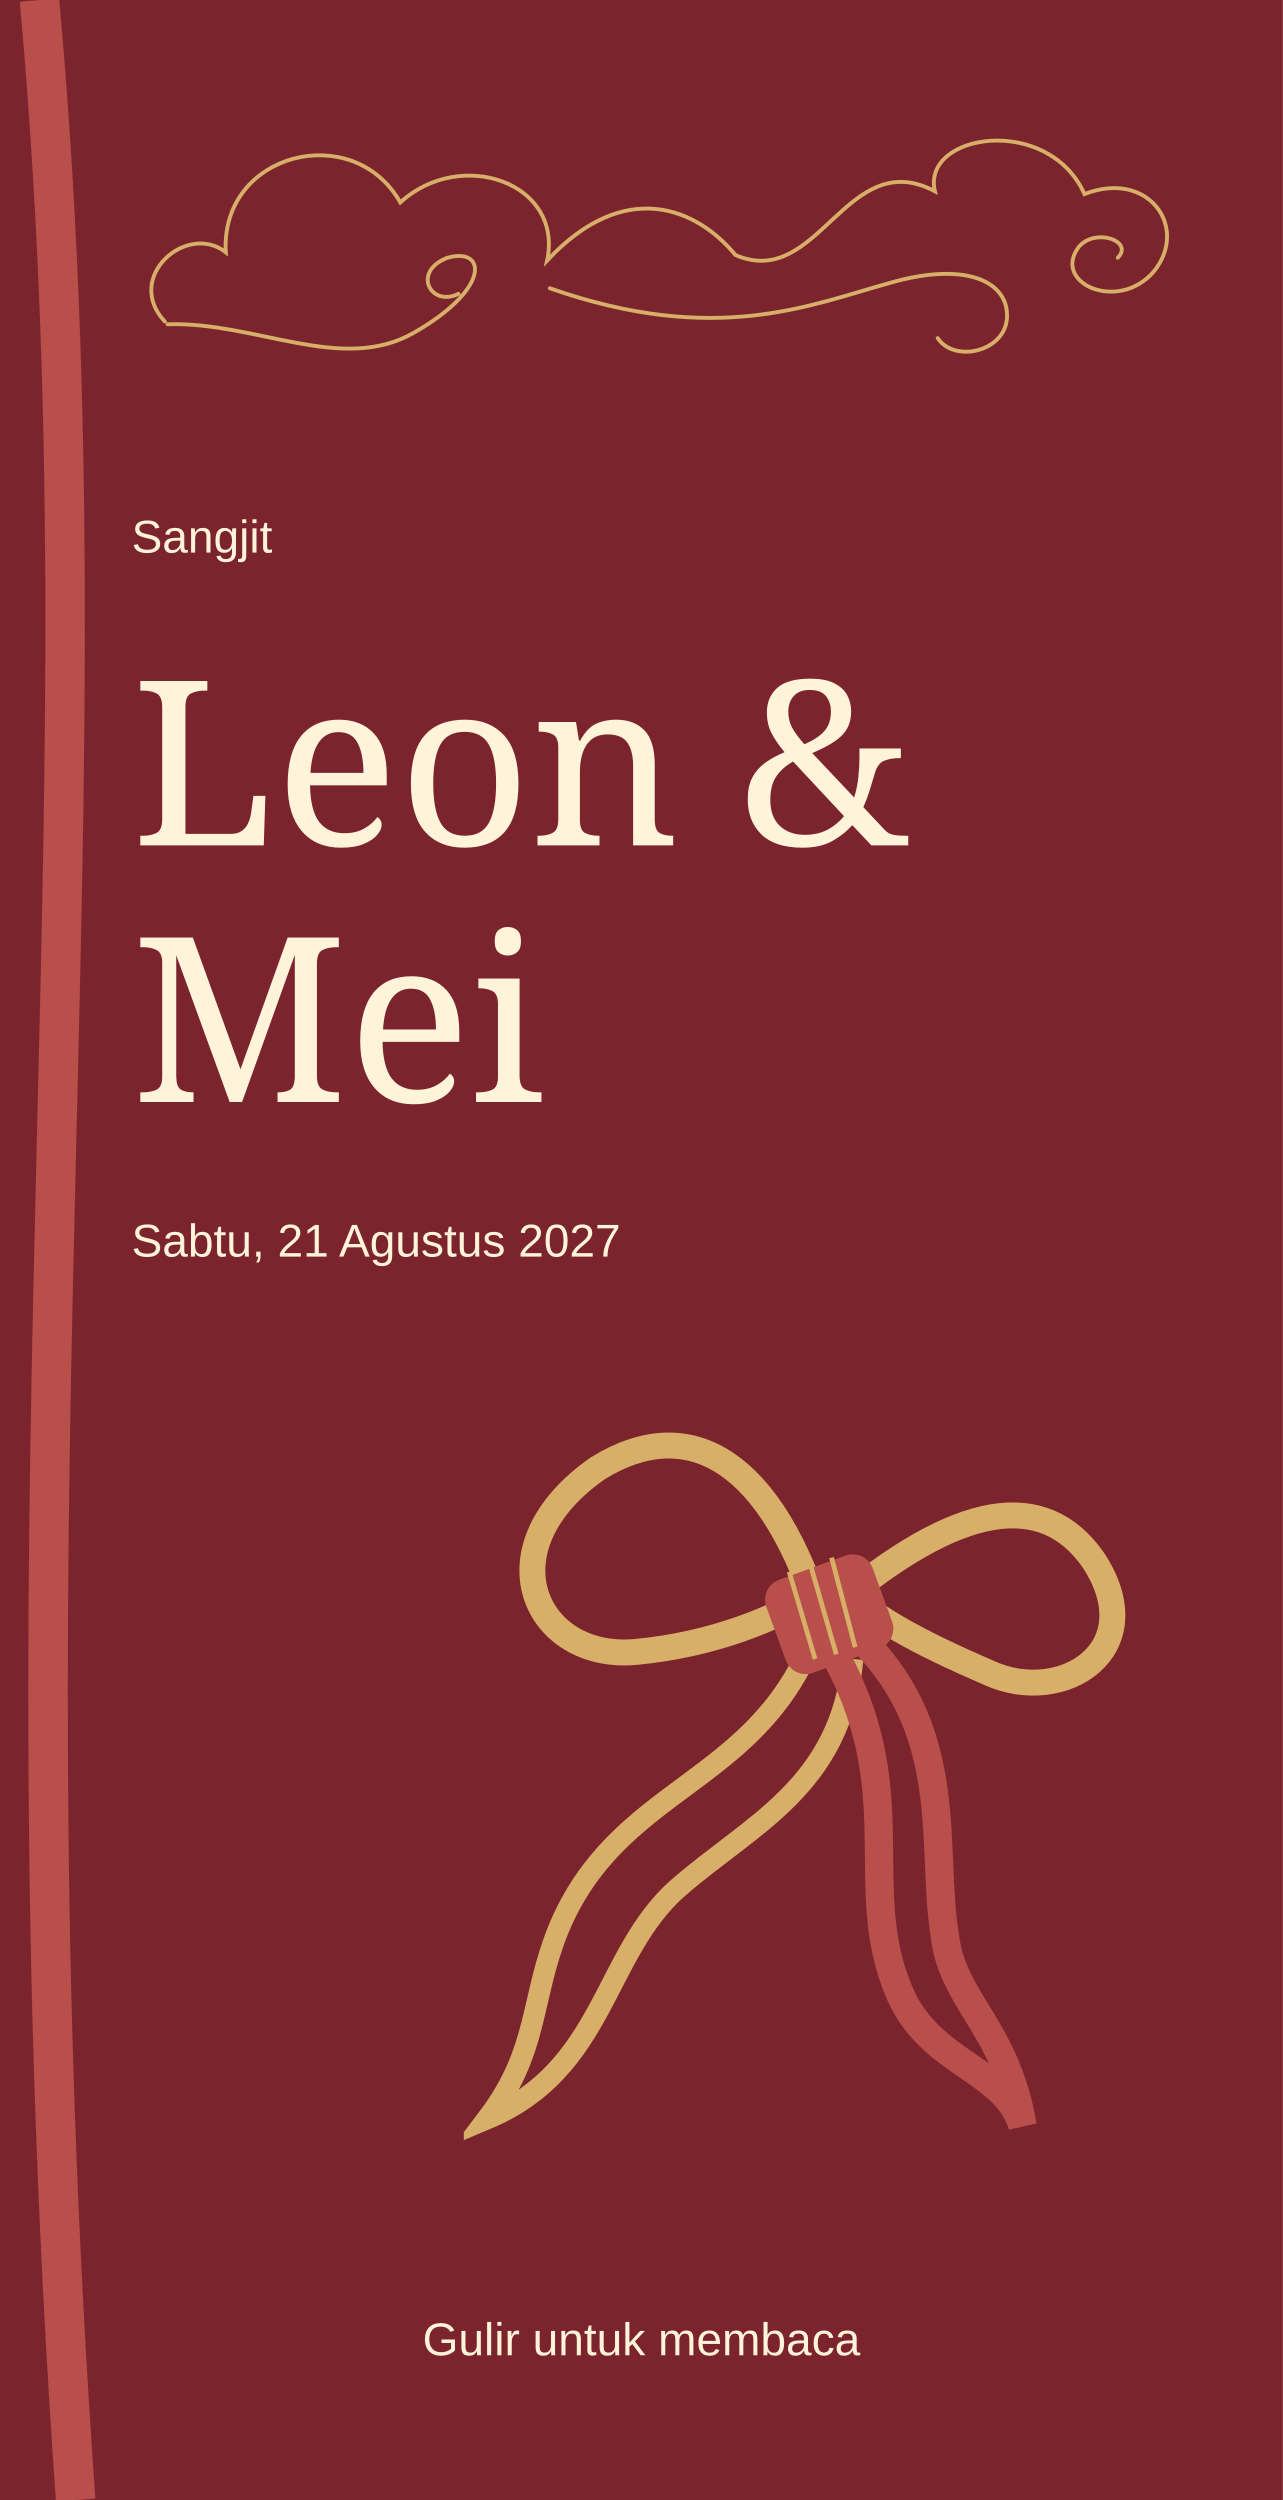
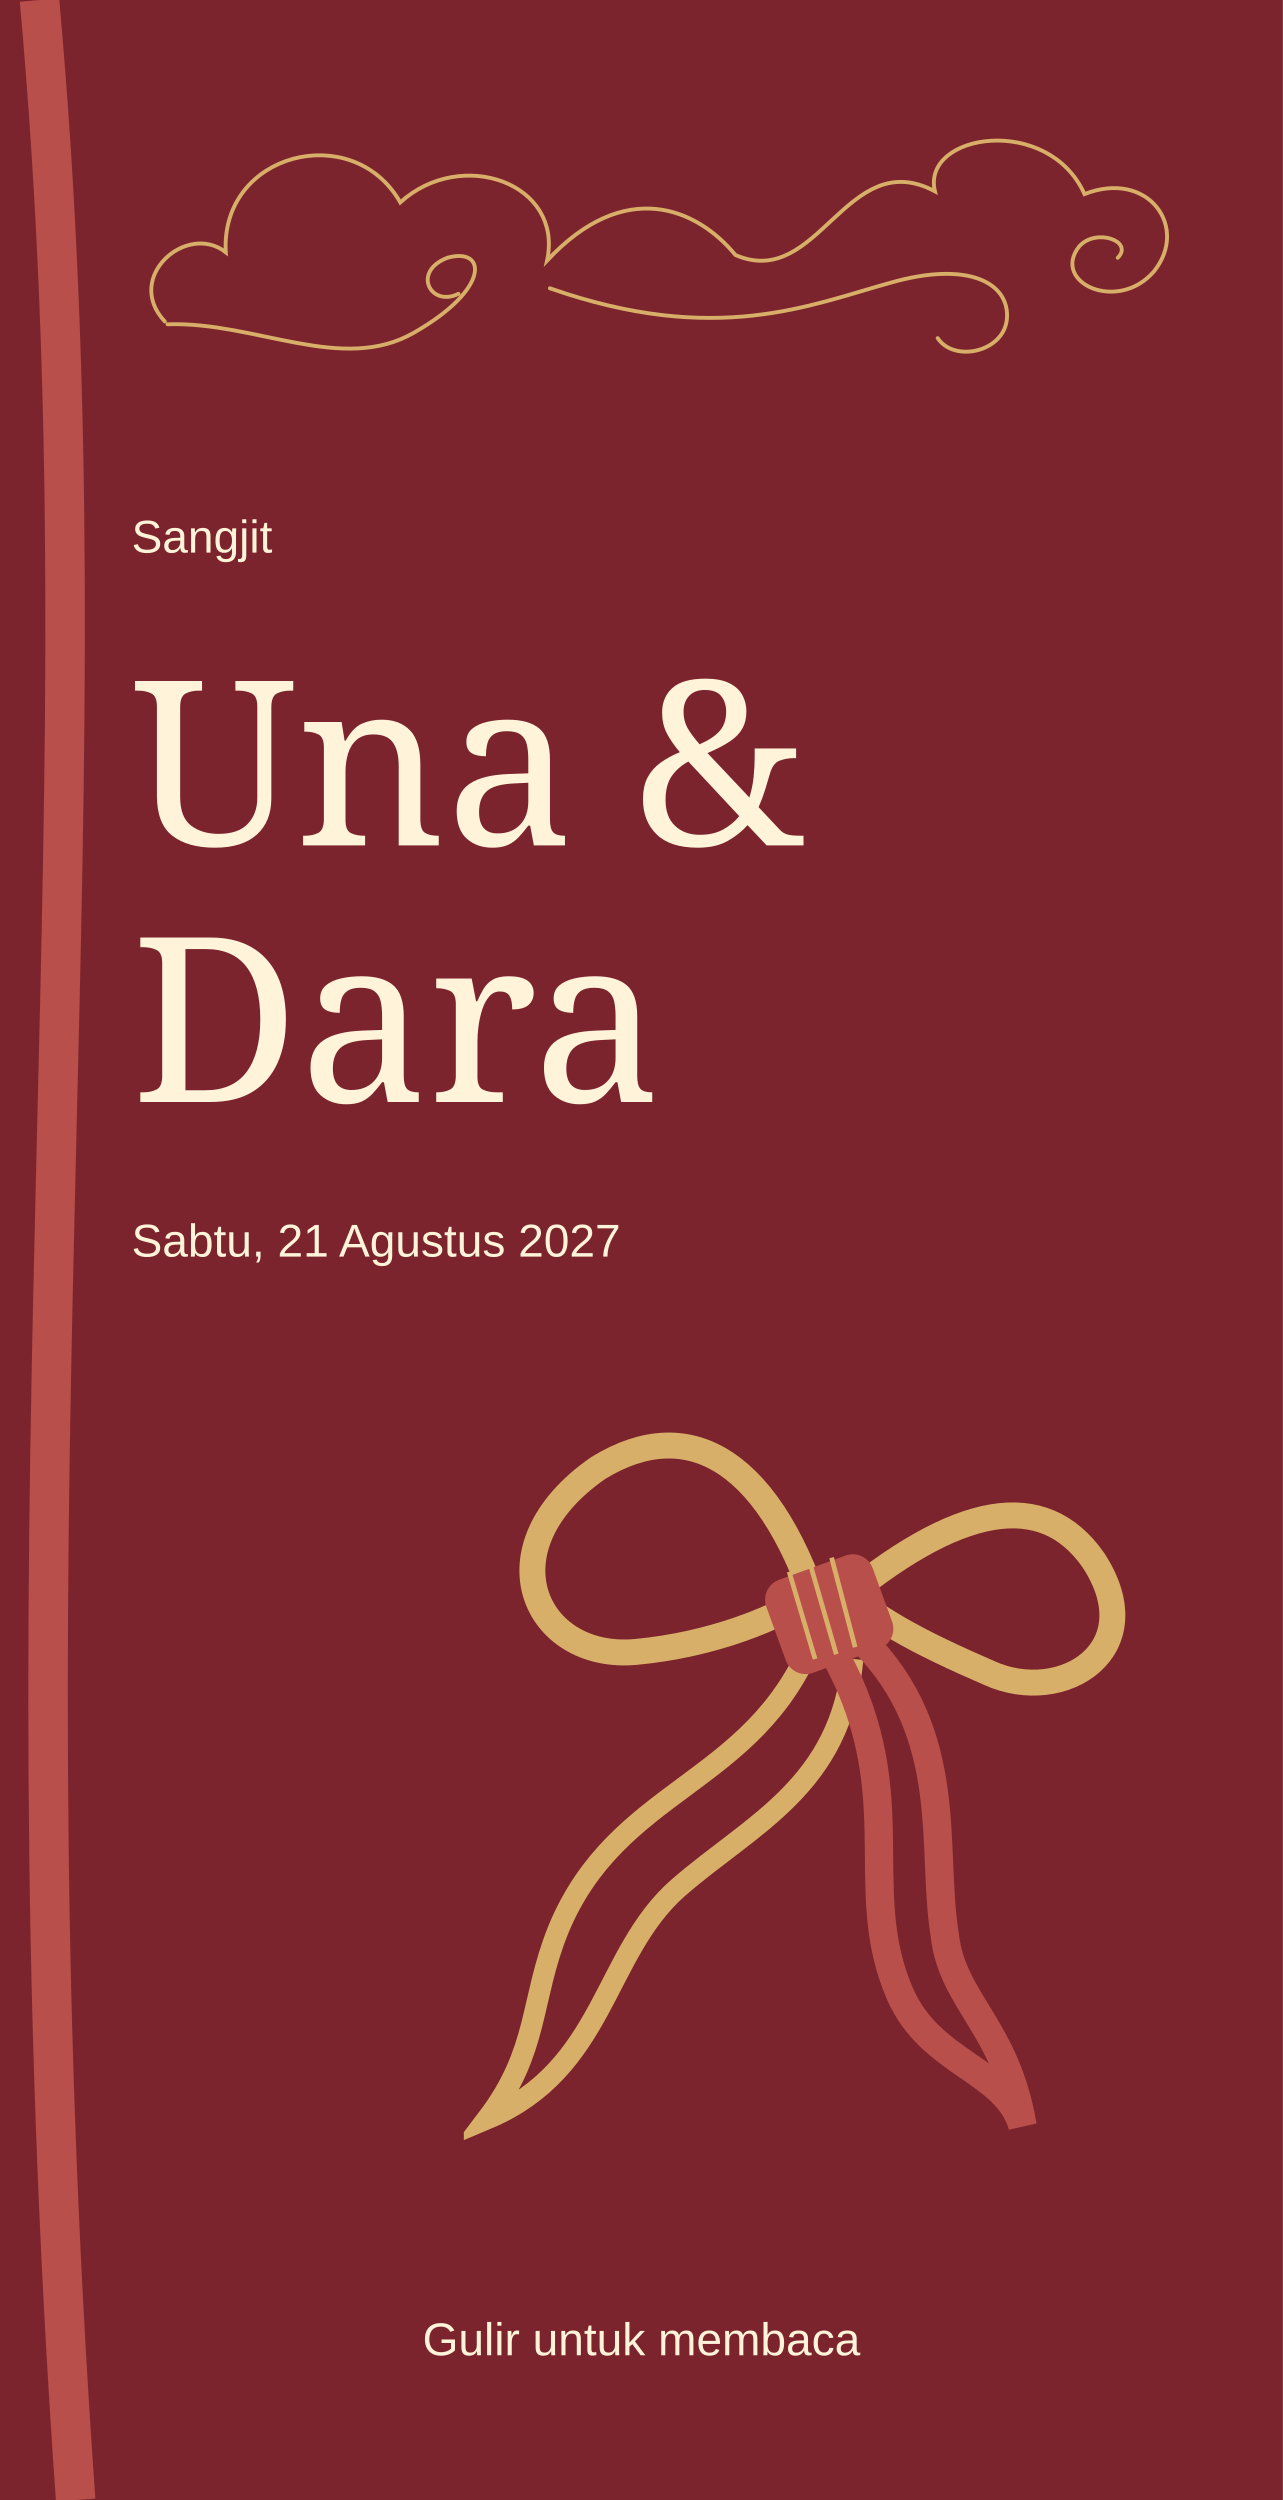
<svg xmlns="http://www.w3.org/2000/svg" viewBox="0 0 390 760" role="img" aria-label="Sangjit — Red Thread">
  <style>.ot-accent-art{color:#d8af69}.ot-soft-art{color:#b84f4a}.td-paper-art{color:#7c242d}text{fill:#fff3da;font-family:Georgia,serif}.detail{font-family:Arial,sans-serif;font-size:14px}</style>
  <rect width="390" height="760" fill="#7c242d" />
  <path d="M12 0C34 243 0 436 23 760" fill="none" stroke="#b84f4a" stroke-width="12" />
  <text class="detail" x="40" y="168">Sangjit</text>
-   <text x="40" y="257" font-size="70">Leon &amp;</text>
-   <text x="40" y="335" font-size="70">Mei</text>
+   <text x="40" y="257" font-size="70">Una &amp;</text>
+   <text x="40" y="335" font-size="70">Dara</text>
  <text class="detail" x="40" y="382">Sabtu, 21 Agustus 2027</text>
  <svg x="40" y="30" width="320" height="90" viewBox="0 0 380 100" fill="none">
    <g data-studio-native-object="object:cover:cloud-line-art" class="ot-accent-art" stroke="currentColor" stroke-width="1.4" stroke-linecap="round">
      <path d="M12 77C-3 61 20 41 34 52C32 16 80 4 97 34C119 14 156 27 150 55C178 25 204 36 218 53C248 66 258 13 290 30C285 9 331 2 344 31C367 22 382 43 369 59C356 74 332 63 342 50C348 43 362 48 356 54M13 78C45 77 76 96 102 81C130 65 128 50 114 54C101 59 108 72 118 67M151 65C211 86 245 71 274 63C302 55 317 63 316 76C315 88 297 92 291 83" />
    </g>
  </svg>
  <svg x="141" y="411" width="215" height="244" viewBox="0 0 300 340" fill="none">
    <g data-studio-native-object="object:cover:knot-tail-left-art" class="ot-accent-art">
      <path d="M148 122C123 184 65 184 40 245C28 275 32 296 10 325C60 304 59 255 91 227C122 200 160 184 165 130" stroke="currentColor" stroke-width="9" />
    </g>
    <g data-studio-native-object="object:cover:knot-tail-right-art" class="ot-soft-art">
      <path d="M155 124C191 185 165 226 185 272C198 302 230 304 237 328C230 286 207 275 204 247C198 210 209 162 169 122" stroke="currentColor" stroke-width="12" />
    </g>
    <g data-studio-native-object="object:cover:knot-loop-left-art" class="ot-accent-art">
      <path d="M152 115C131 46 96 25 57 49C8 83 30 131 73 127C105 124 133 113 151 101" stroke="currentColor" stroke-width="11" stroke-linecap="round" />
    </g>
    <g data-studio-native-object="object:cover:knot-loop-right-art" class="ot-accent-art">
      <path d="M157 108C210 63 246 58 267 88C292 126 254 150 223 136C193 123 172 112 156 96" stroke="currentColor" stroke-width="11" stroke-linecap="round" />
    </g>
    <g data-studio-native-object="object:cover:knot-center-art" class="ot-soft-art">
      <rect x="131" y="90" width="48" height="42" rx="9" transform="rotate(-20 155 111)" fill="currentColor" />
      <path d="M138 93L149 130M147 90L158 128M156 87L166 125" stroke="#d8af69" stroke-width="2" />
    </g>
  </svg>
  <text class="detail" x="195" y="716" text-anchor="middle" font-size="12">Gulir untuk membaca</text>
</svg>
